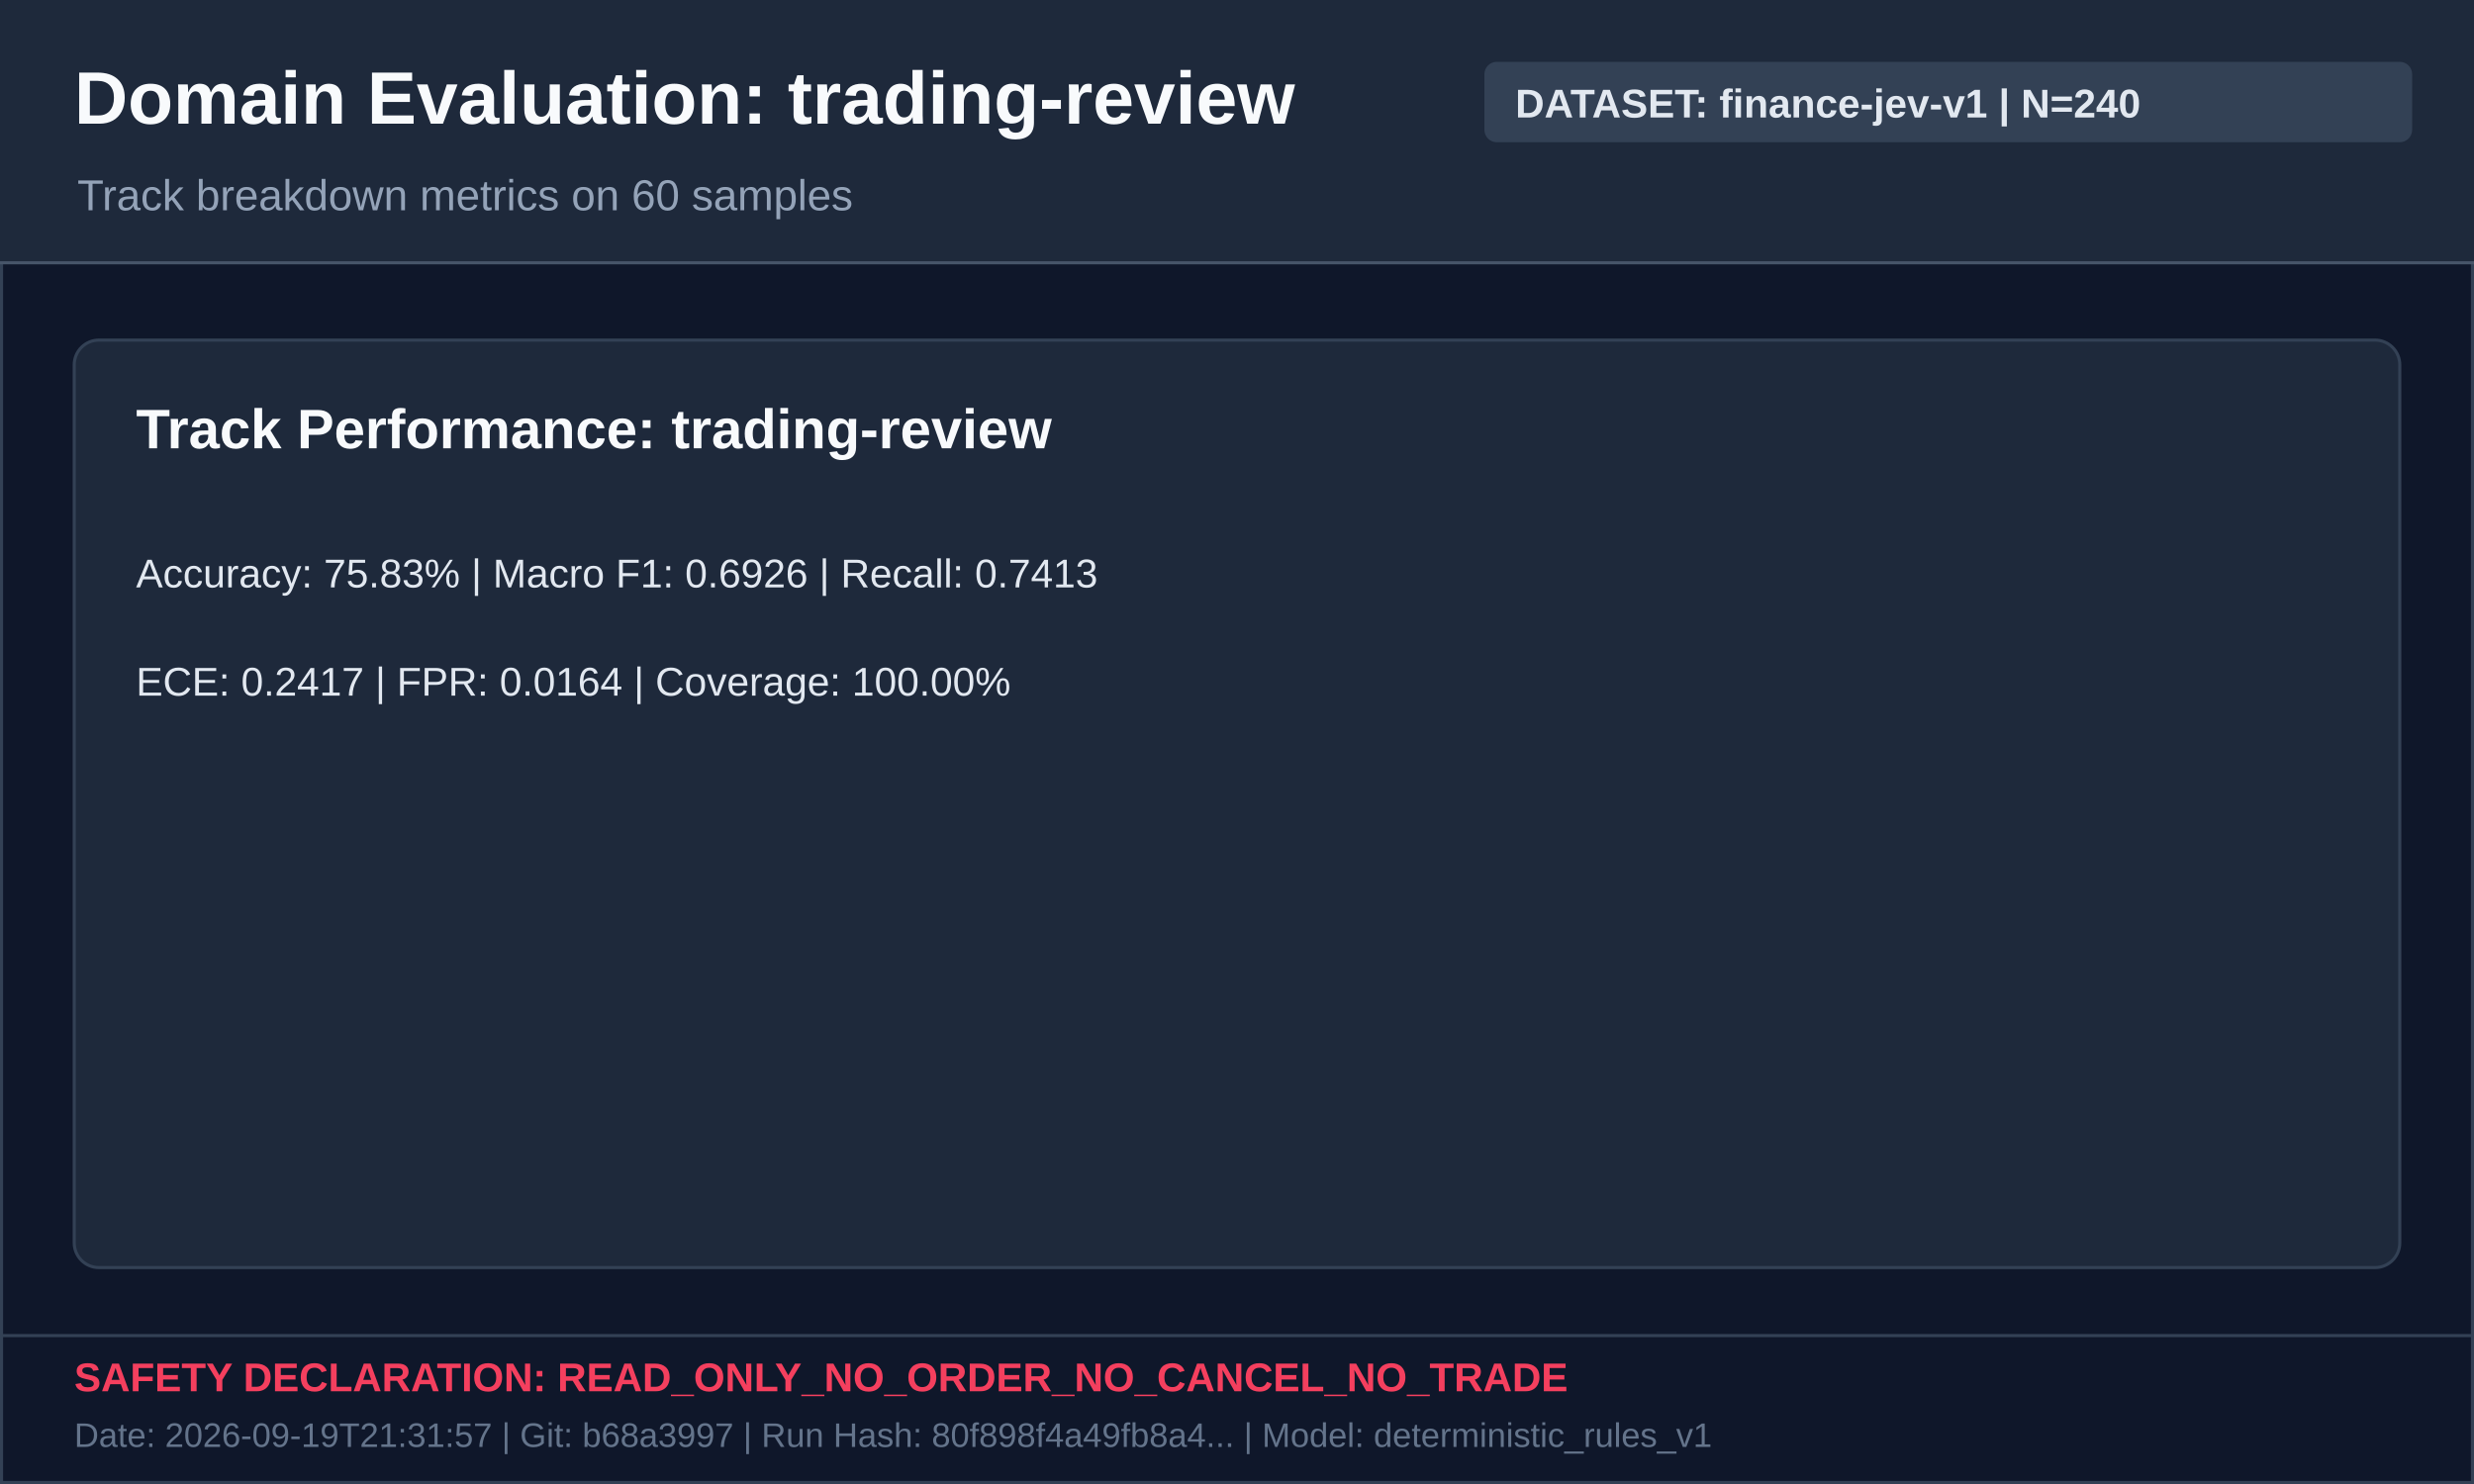
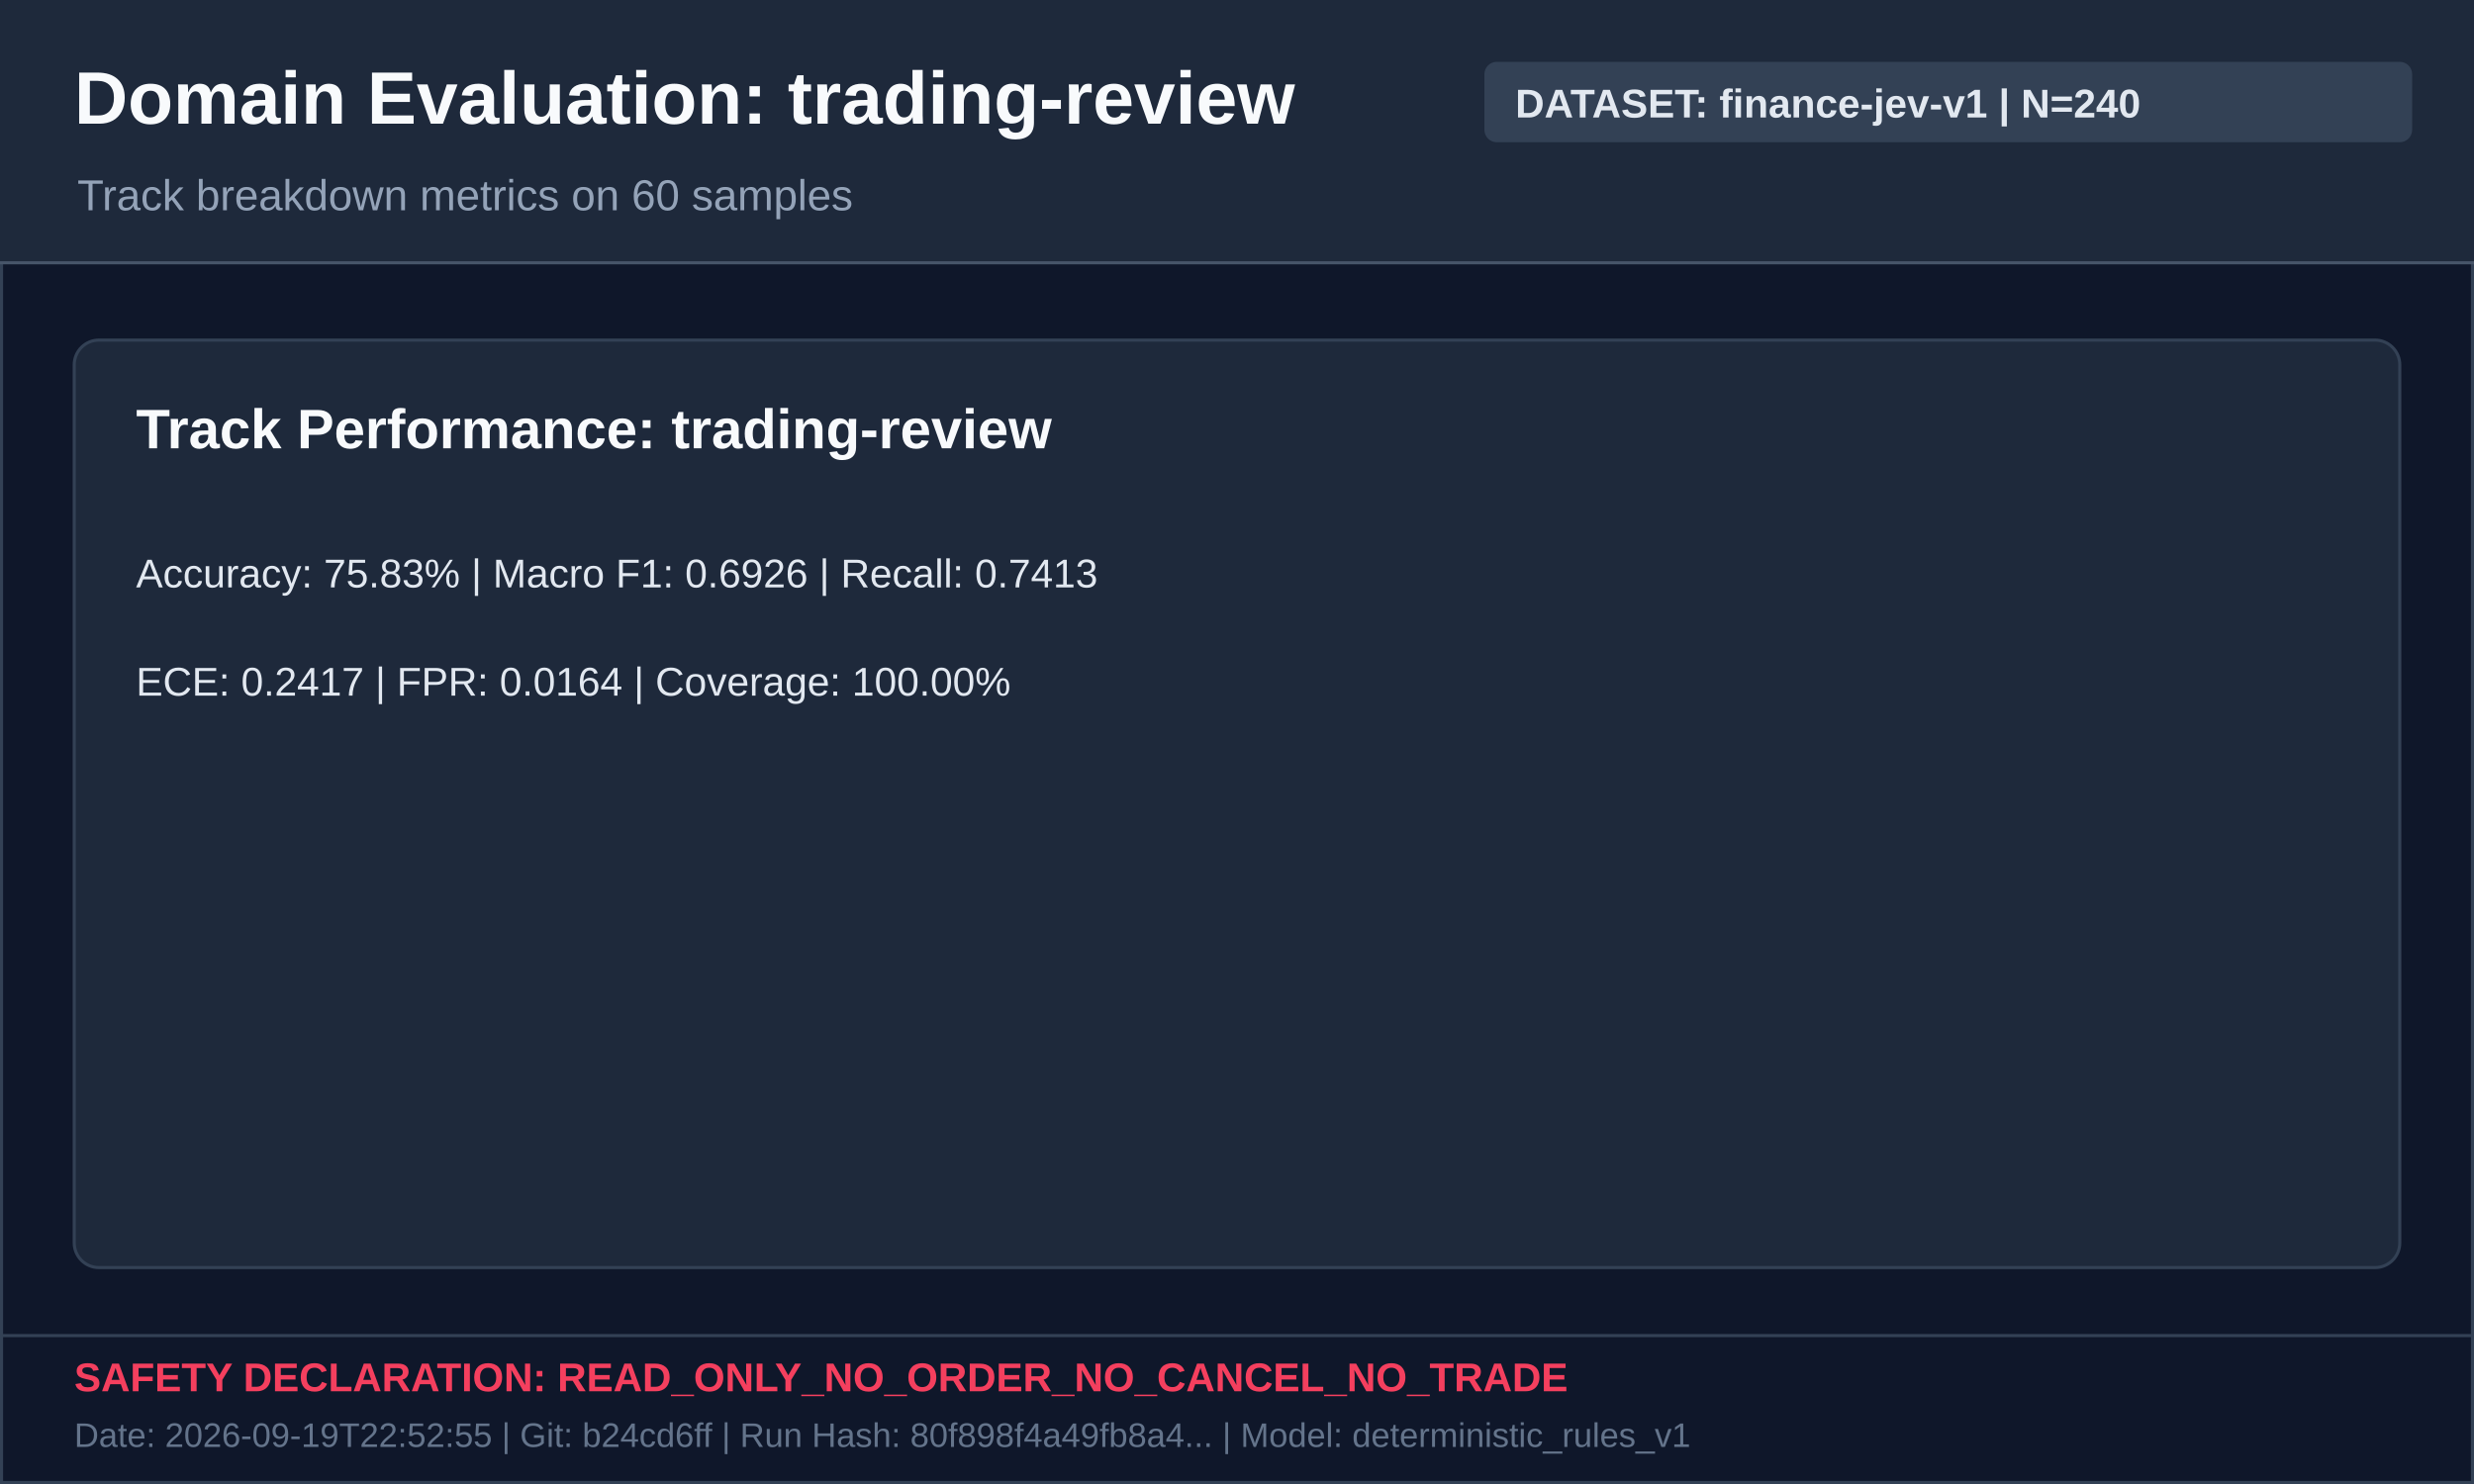
<svg xmlns="http://www.w3.org/2000/svg" width="800" height="480" viewBox="0 0 800 480">
  <style>
    .title { font-family: -apple-system, BlinkMacSystemFont, 'Segoe UI', Arial, sans-serif; font-size: 24px; font-weight: bold; fill: #f8fafc; }
    .subtitle { font-family: -apple-system, BlinkMacSystemFont, 'Segoe UI', Arial, sans-serif; font-size: 14px; fill: #94a3b8; }
    .heading { font-family: -apple-system, BlinkMacSystemFont, 'Segoe UI', Arial, sans-serif; font-size: 18px; font-weight: bold; fill: #f8fafc; }
    .body { font-family: -apple-system, BlinkMacSystemFont, 'Segoe UI', Arial, sans-serif; font-size: 13px; fill: #e2e8f0; }
    .meta { font-family: -apple-system, BlinkMacSystemFont, 'Segoe UI', Arial, sans-serif; font-size: 11px; fill: #64748b; }
    .safety { font-family: -apple-system, BlinkMacSystemFont, 'Segoe UI', Arial, sans-serif; font-size: 13px; font-weight: bold; fill: #f43f5e; }
  </style>
  <rect width="800" height="480" fill="#0f172a" stroke="#334155" stroke-width="2" />
  <rect width="800" height="85" fill="#1e293b" />
  <line x1="0" y1="85" x2="800" y2="85" stroke="#475569" stroke-width="1" />
  <rect x="480" y="20" width="300" height="26" rx="4" fill="#334155" />
  <text x="490" y="38" class="body" font-weight="bold">DATASET: finance-jev-v1 | N=240</text>
  <text x="24" y="40" class="title">Domain Evaluation: trading-review</text>
  <text x="25" y="68" class="subtitle">Track breakdown metrics on 60 samples</text>
  <rect x="24" y="110" width="752" height="300" rx="8" fill="#1e293b" stroke="#334155" />
  <text x="44" y="145" class="heading">Track Performance: trading-review</text>
  <text x="44" y="190" class="body">Accuracy: 75.83%  |  Macro F1: 0.6926  |  Recall: 0.7413</text>
  <text x="44" y="225" class="body">ECE: 0.2417  |  FPR: 0.0164  |  Coverage: 100.00%</text>
  <line x1="0" y1="432" x2="800" y2="432" stroke="#334155" stroke-width="1" />
  <text x="24" y="450" class="safety">SAFETY DECLARATION: READ_ONLY_NO_ORDER_NO_CANCEL_NO_TRADE</text>
-   <text x="24" y="468" class="meta">Date: 2026-09-19T21:31:57 | Git: b68a3997 | Run Hash: 80f898f4a49fb8a4... | Model: deterministic_rules_v1</text>
+   <text x="24" y="468" class="meta">Date: 2026-09-19T22:52:55 | Git: b24cd6ff | Run Hash: 80f898f4a49fb8a4... | Model: deterministic_rules_v1</text>
</svg>
